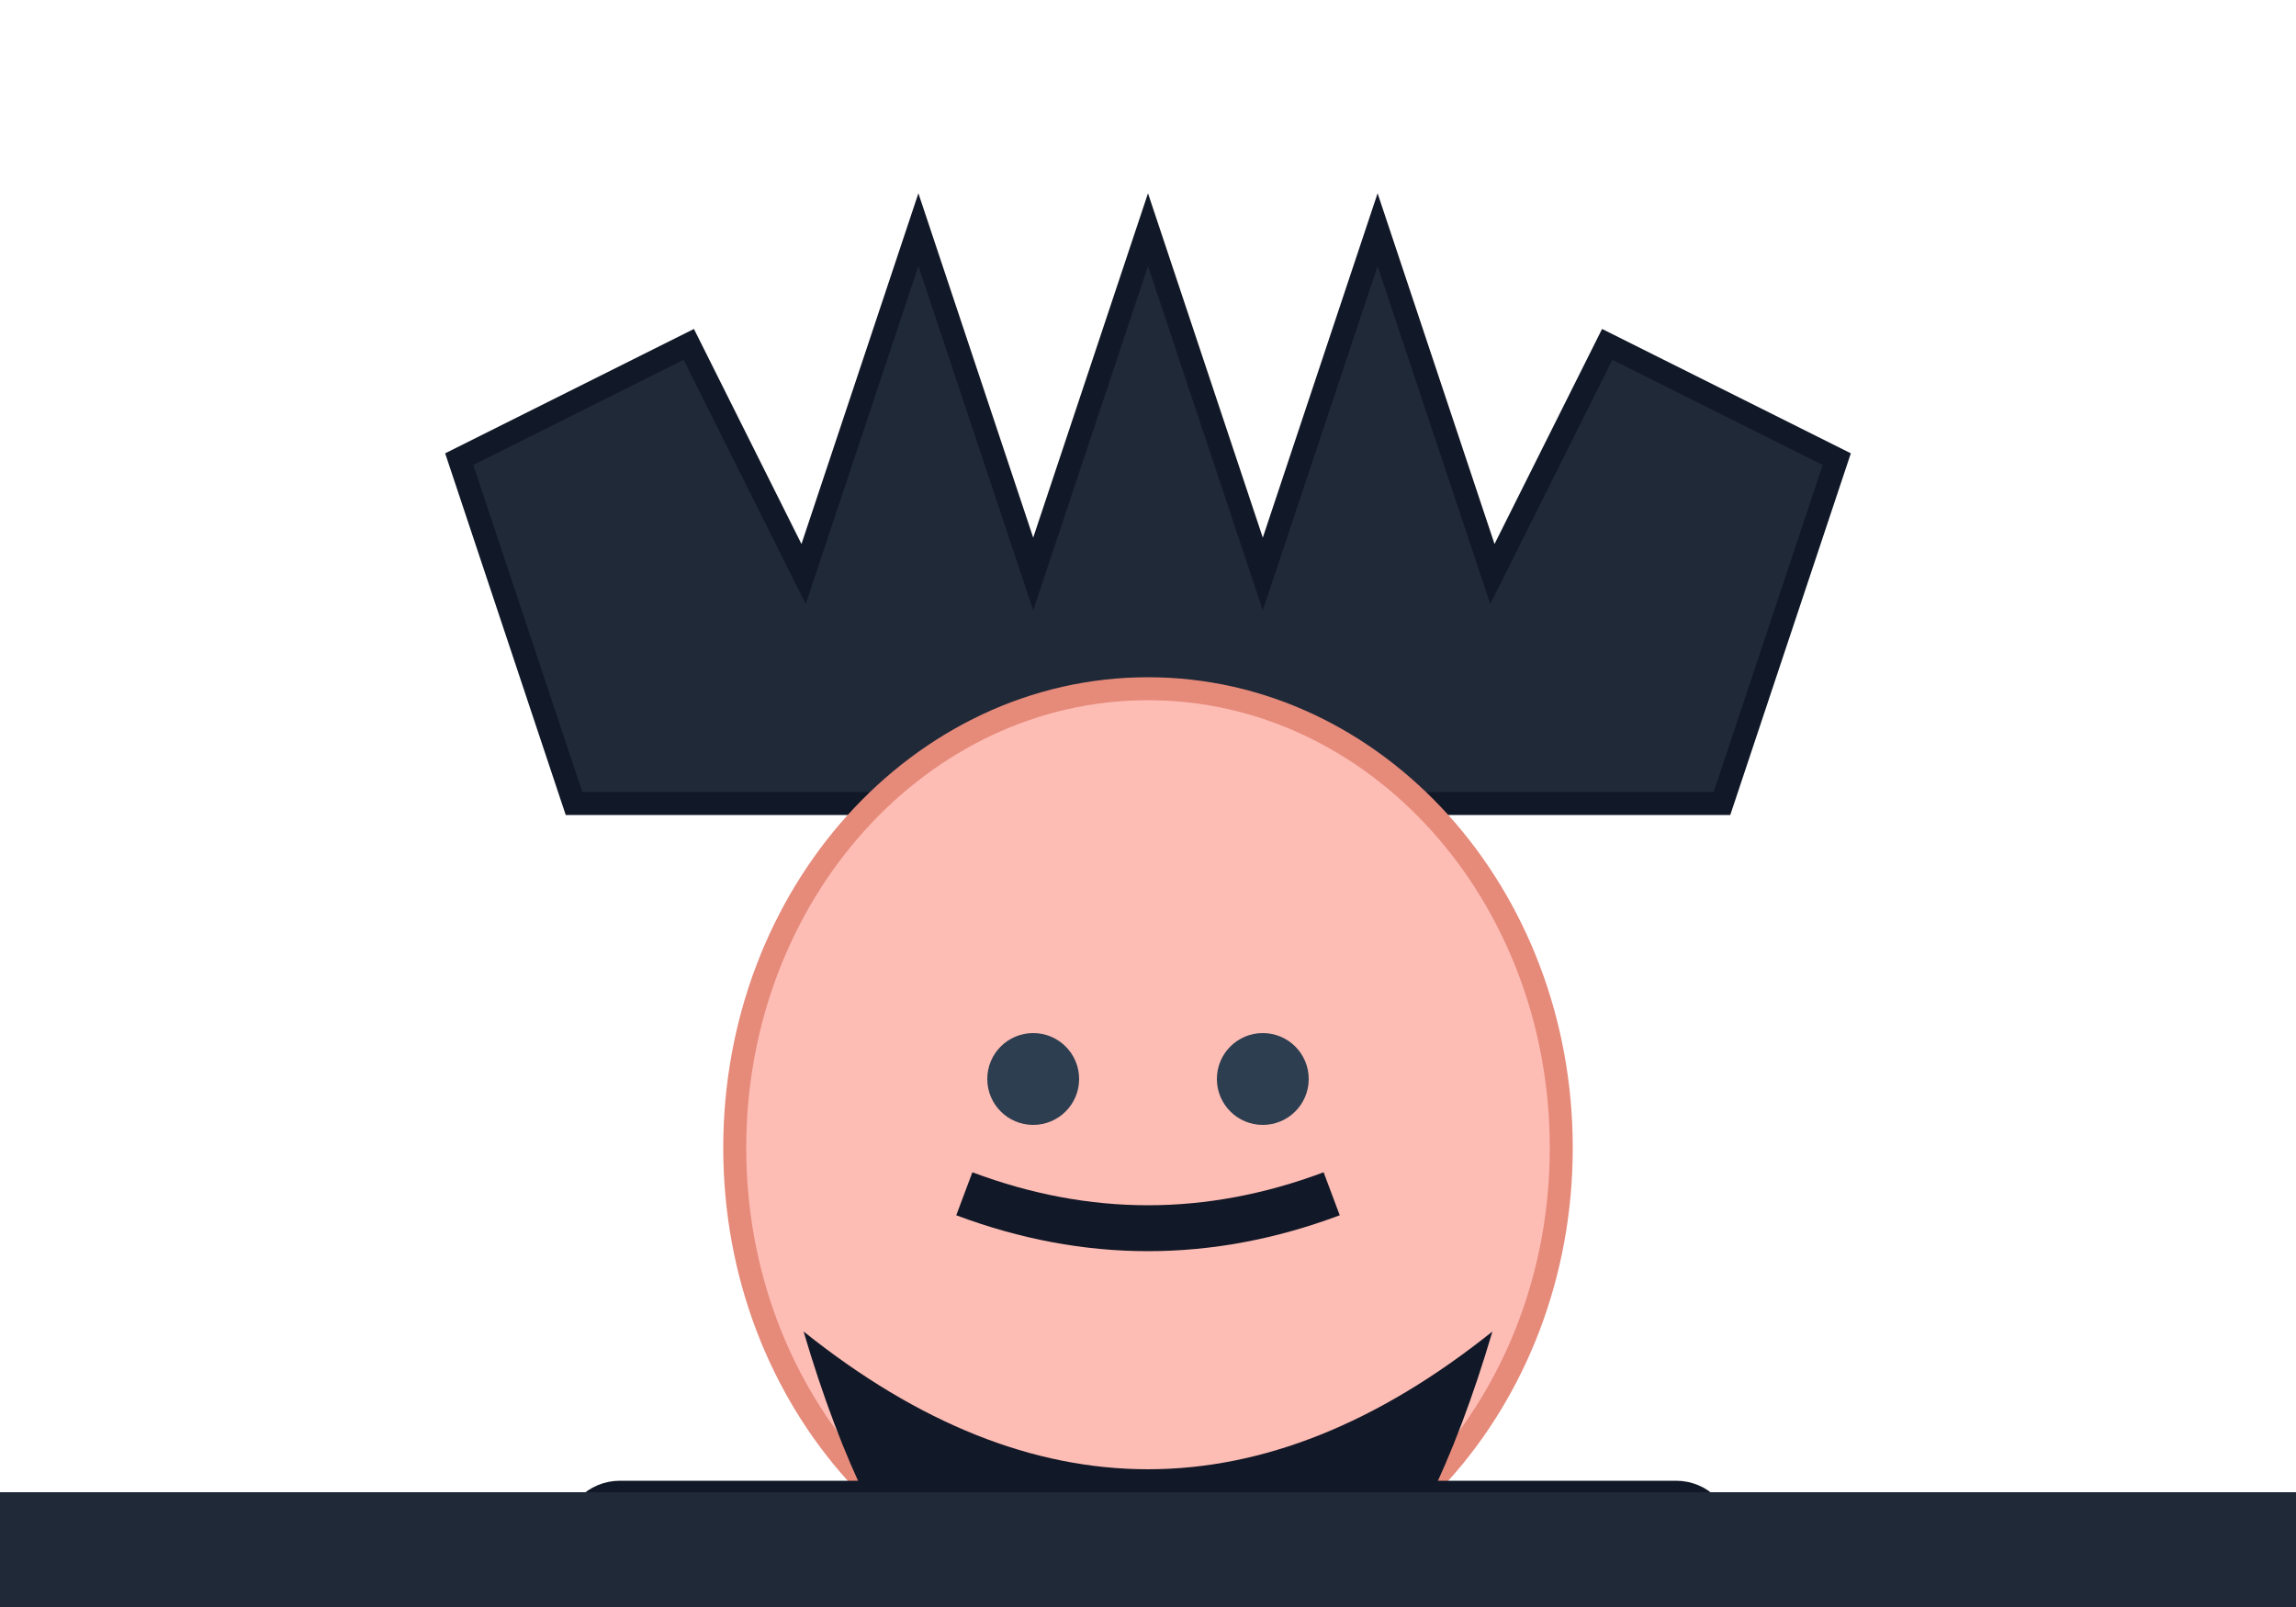
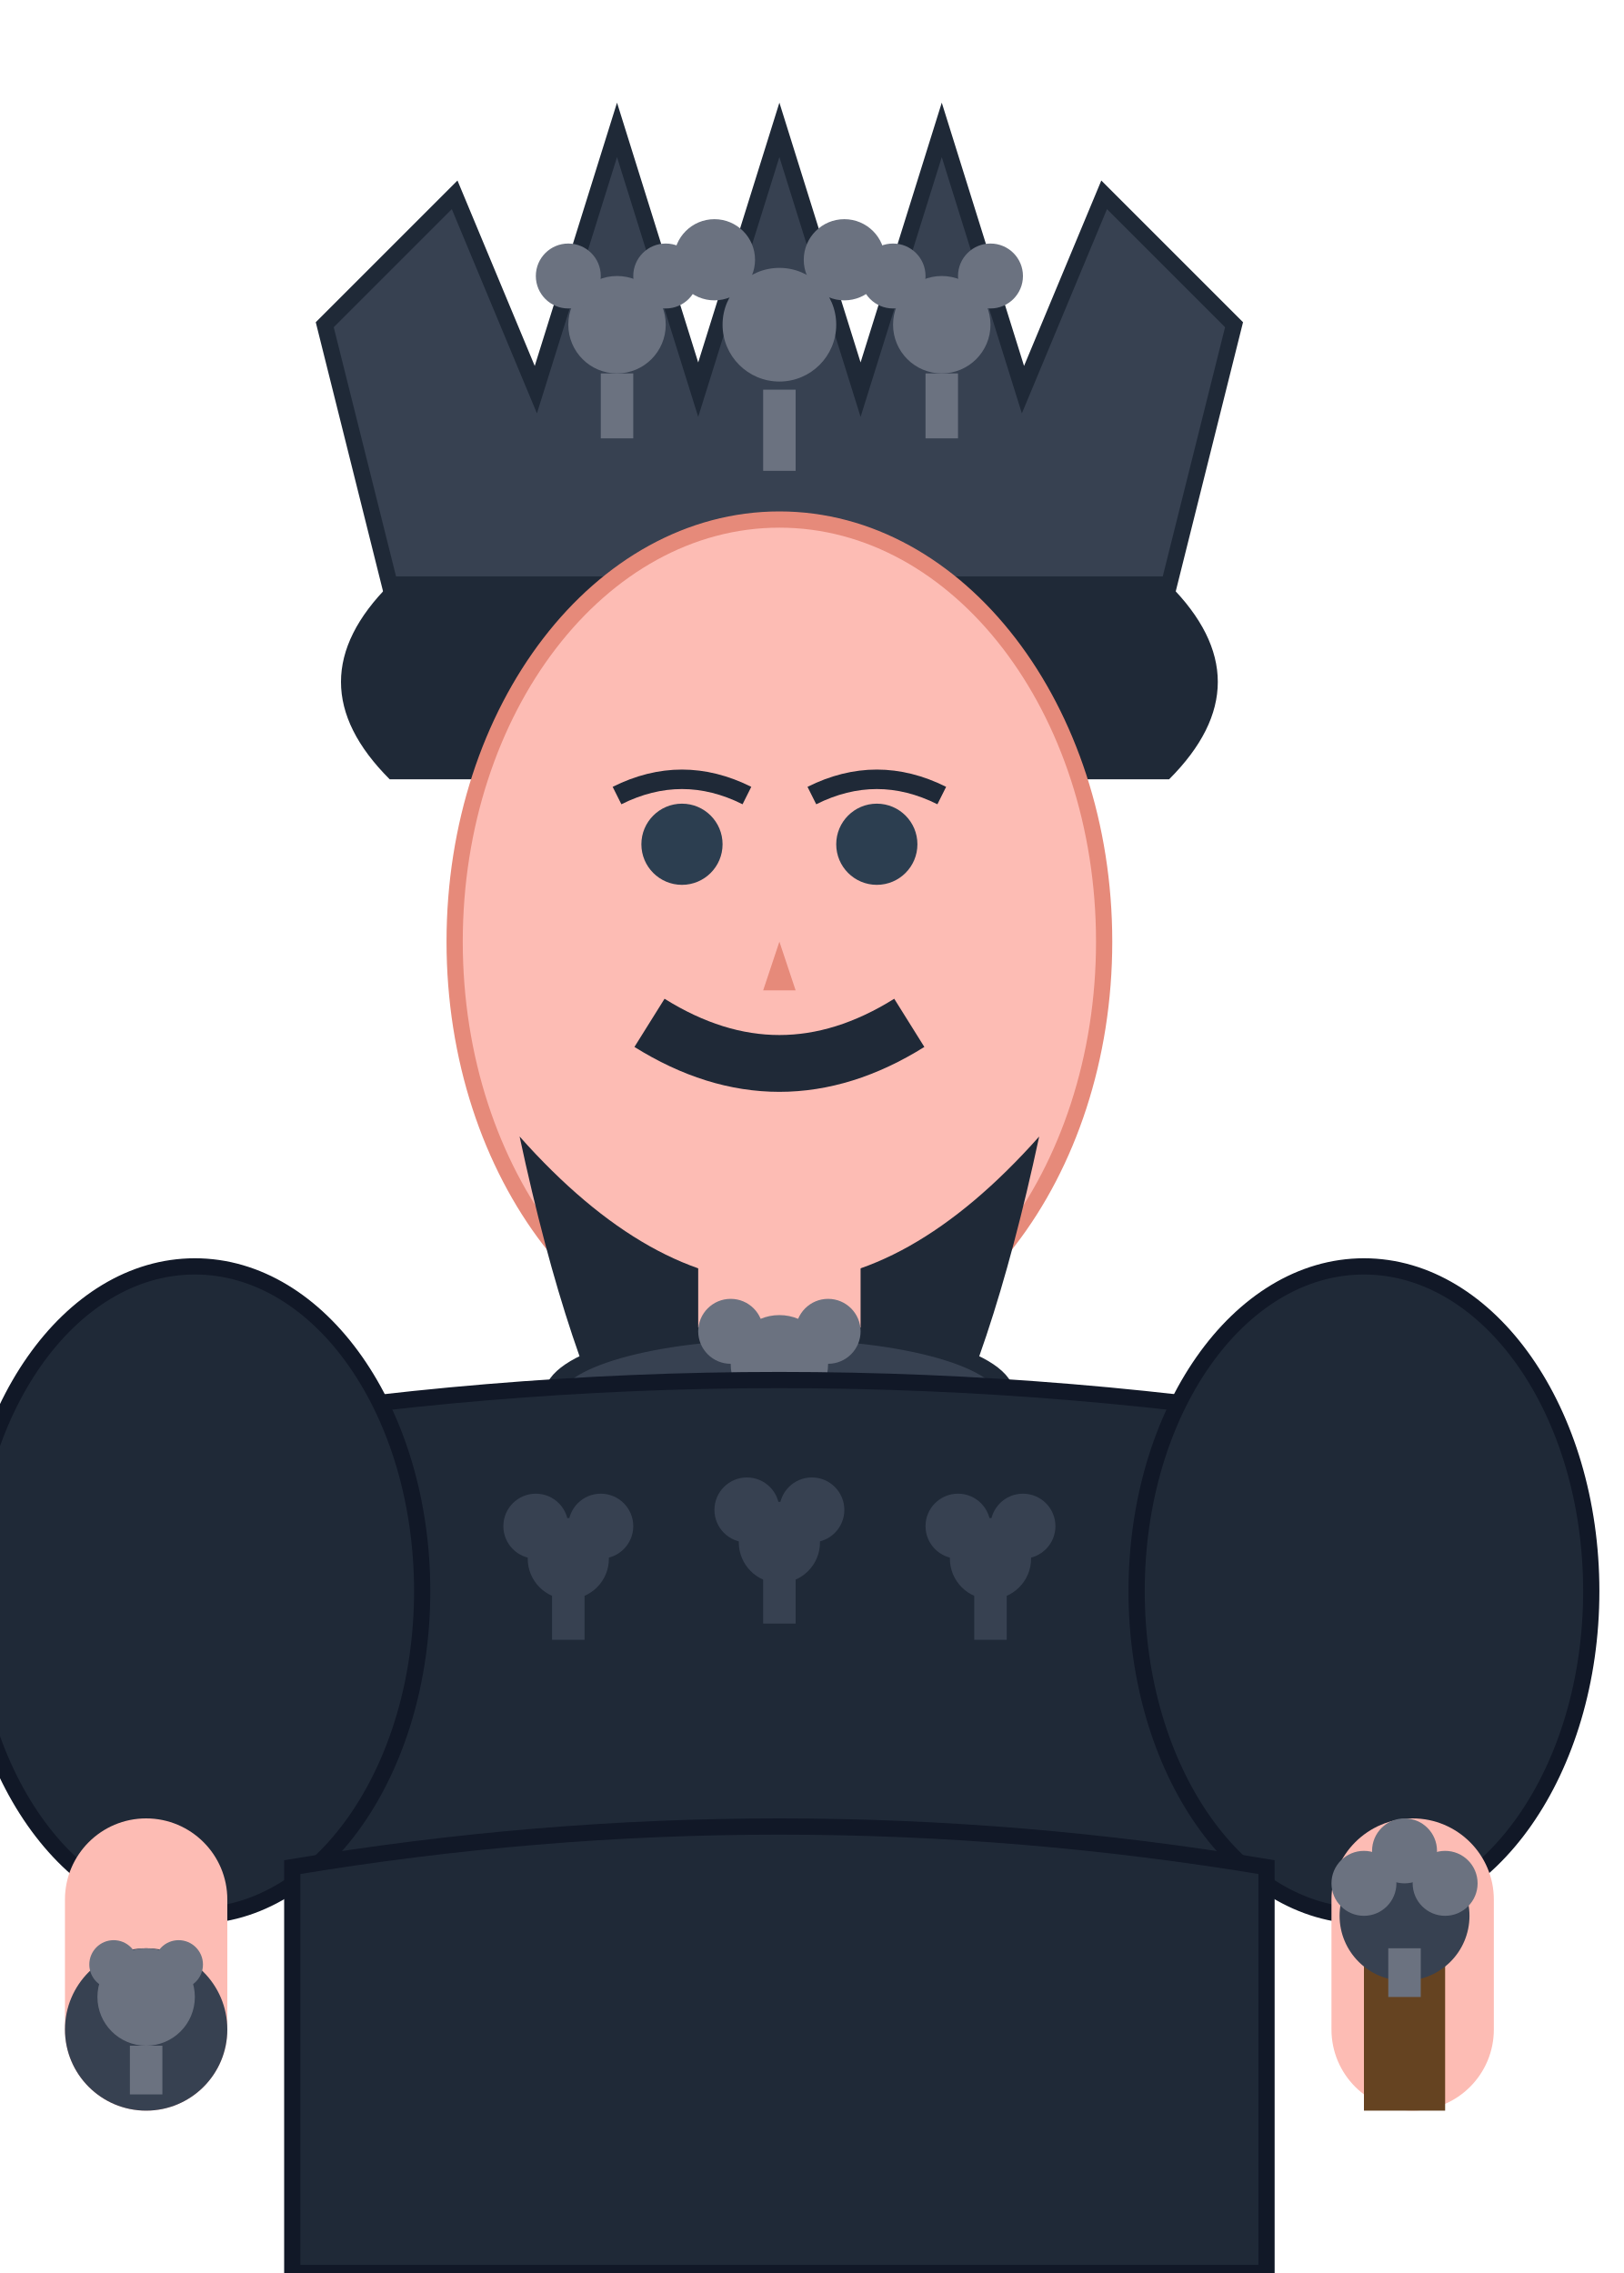
- <svg xmlns="http://www.w3.org/2000/svg" viewBox="0 0 100 70">
-   <path d="M20 20 L30 15 L35 25 L40 10 L45 25 L50 10 L55 25 L60 10 L65 25 L70 15 L80 20 L75 35 L25 35 Z" fill="#1F2937" stroke="#111827" stroke-width="1" />
-   <ellipse cx="50" cy="50" rx="18" ry="20" fill="#FDBCB4" stroke="#E68A7A" stroke-width="1" />
-   <circle cx="45" cy="47" r="2" fill="#2C3E50" />
-   <circle cx="55" cy="47" r="2" fill="#2C3E50" />
-   <path d="M42 52 Q50 55 58 52" stroke="#111827" stroke-width="2" fill="none" />
-   <path d="M35 58 Q50 70 65 58 Q60 75 50 75 Q40 75 35 58" fill="#111827" />
-   <rect x="25" y="65" width="50" height="5" fill="#1F2937" stroke="#111827" stroke-width="1" rx="2" />
-   <rect x="0" y="65" width="100" height="5" fill="#1F2937" />
+ <svg xmlns="http://www.w3.org/2000/svg" viewBox="0 0 100 140">
+   <path d="M20 20 L28 12 L33 24 L38 8 L43 24 L48 8 L53 24 L58 8 L63 24 L68 12 L76 20 L72 36 L24 36 Z" fill="#374151" stroke="#1F2937" stroke-width="1" />
+   <circle cx="38" cy="20" r="3" fill="#6B7280" />
+   <circle cx="35" cy="17" r="2" fill="#6B7280" />
+   <circle cx="41" cy="17" r="2" fill="#6B7280" />
+   <rect x="37" y="23" width="2" height="4" fill="#6B7280" />
+   <circle cx="48" cy="20" r="3.5" fill="#6B7280" />
+   <circle cx="44" cy="16" r="2.5" fill="#6B7280" />
+   <circle cx="52" cy="16" r="2.5" fill="#6B7280" />
+   <rect x="47" y="24" width="2" height="5" fill="#6B7280" />
+   <circle cx="58" cy="20" r="3" fill="#6B7280" />
+   <circle cx="55" cy="17" r="2" fill="#6B7280" />
+   <circle cx="61" cy="17" r="2" fill="#6B7280" />
+   <rect x="57" y="23" width="2" height="4" fill="#6B7280" />
+   <path d="M24 36 Q18 42 24 48 L72 48 Q78 42 72 36" fill="#1F2937" />
+   <ellipse cx="48" cy="58" rx="20" ry="26" fill="#FDBCB4" stroke="#E68A7A" stroke-width="1" />
+   <circle cx="42" cy="52" r="2.5" fill="#2C3E50" />
+   <circle cx="54" cy="52" r="2.5" fill="#2C3E50" />
+   <path d="M38 49 Q42 47 46 49" stroke="#1F2937" stroke-width="1.2" fill="none" />
+   <path d="M50 49 Q54 47 58 49" stroke="#1F2937" stroke-width="1.2" fill="none" />
+   <path d="M48 58 L47 61 L49 61 Z" fill="#E68A7A" />
+   <path d="M40 63 Q48 68 56 63" stroke="#1F2937" stroke-width="3.5" fill="none" />
+   <path d="M32 70 Q48 88 64 70 Q58 98 48 98 Q38 98 32 70" fill="#1F2937" />
+   <rect x="43" y="78" width="10" height="10" fill="#FDBCB4" />
+   <ellipse cx="48" cy="86" rx="14" ry="4" fill="#374151" stroke="#1F2937" stroke-width="1" />
+   <circle cx="48" cy="84" r="3" fill="#6B7280" />
+   <circle cx="45" cy="82" r="2" fill="#6B7280" />
+   <circle cx="51" cy="82" r="2" fill="#6B7280" />
+   <rect x="47" y="87" width="2" height="3" fill="#6B7280" />
+   <path d="M12 88 Q48 82 84 88 L84 115 Q48 122 12 115 Z" fill="#1F2937" stroke="#111827" stroke-width="1" />
+   <circle cx="22" cy="95" r="2.5" fill="#374151" />
+   <circle cx="20" cy="93" r="2" fill="#374151" />
+   <circle cx="24" cy="93" r="2" fill="#374151" />
+   <rect x="21" y="97" width="2" height="3" fill="#374151" />
+   <circle cx="35" cy="96" r="2.5" fill="#374151" />
+   <circle cx="33" cy="94" r="2" fill="#374151" />
+   <circle cx="37" cy="94" r="2" fill="#374151" />
+   <rect x="34" y="98" width="2" height="3" fill="#374151" />
+   <circle cx="48" cy="95" r="2.5" fill="#374151" />
+   <circle cx="46" cy="93" r="2" fill="#374151" />
+   <circle cx="50" cy="93" r="2" fill="#374151" />
+   <rect x="47" y="97" width="2" height="3" fill="#374151" />
+   <circle cx="61" cy="96" r="2.5" fill="#374151" />
+   <circle cx="59" cy="94" r="2" fill="#374151" />
+   <circle cx="63" cy="94" r="2" fill="#374151" />
+   <rect x="60" y="98" width="2" height="3" fill="#374151" />
+   <circle cx="74" cy="95" r="2.5" fill="#374151" />
+   <circle cx="72" cy="93" r="2" fill="#374151" />
+   <circle cx="76" cy="93" r="2" fill="#374151" />
+   <rect x="73" y="97" width="2" height="3" fill="#374151" />
+   <ellipse cx="12" cy="98" rx="14" ry="20" fill="#1F2937" stroke="#111827" stroke-width="1" />
+   <ellipse cx="84" cy="98" rx="14" ry="20" fill="#1F2937" stroke="#111827" stroke-width="1" />
+   <rect x="4" y="112" width="10" height="18" fill="#FDBCB4" rx="5" />
+   <rect x="82" y="112" width="10" height="18" fill="#FDBCB4" rx="5" />
+   <rect x="84" y="118" width="5" height="12" fill="#654321" />
+   <circle cx="86.5" cy="118" r="4" fill="#374151" />
+   <circle cx="84" cy="116" r="2" fill="#6B7280" />
+   <circle cx="89" cy="116" r="2" fill="#6B7280" />
+   <circle cx="86.5" cy="114" r="2" fill="#6B7280" />
+   <rect x="85.5" y="120" width="2" height="3" fill="#6B7280" />
+   <circle cx="9" cy="125" r="5" fill="#374151" />
+   <circle cx="9" cy="123" r="3" fill="#6B7280" />
+   <circle cx="7" cy="121" r="1.5" fill="#6B7280" />
+   <circle cx="11" cy="121" r="1.5" fill="#6B7280" />
+   <rect x="8" y="126" width="2" height="3" fill="#6B7280" />
+   <path d="M18 115 Q48 110 78 115 L78 140 L18 140 Z" fill="#1F2937" stroke="#111827" stroke-width="1" />
</svg>
